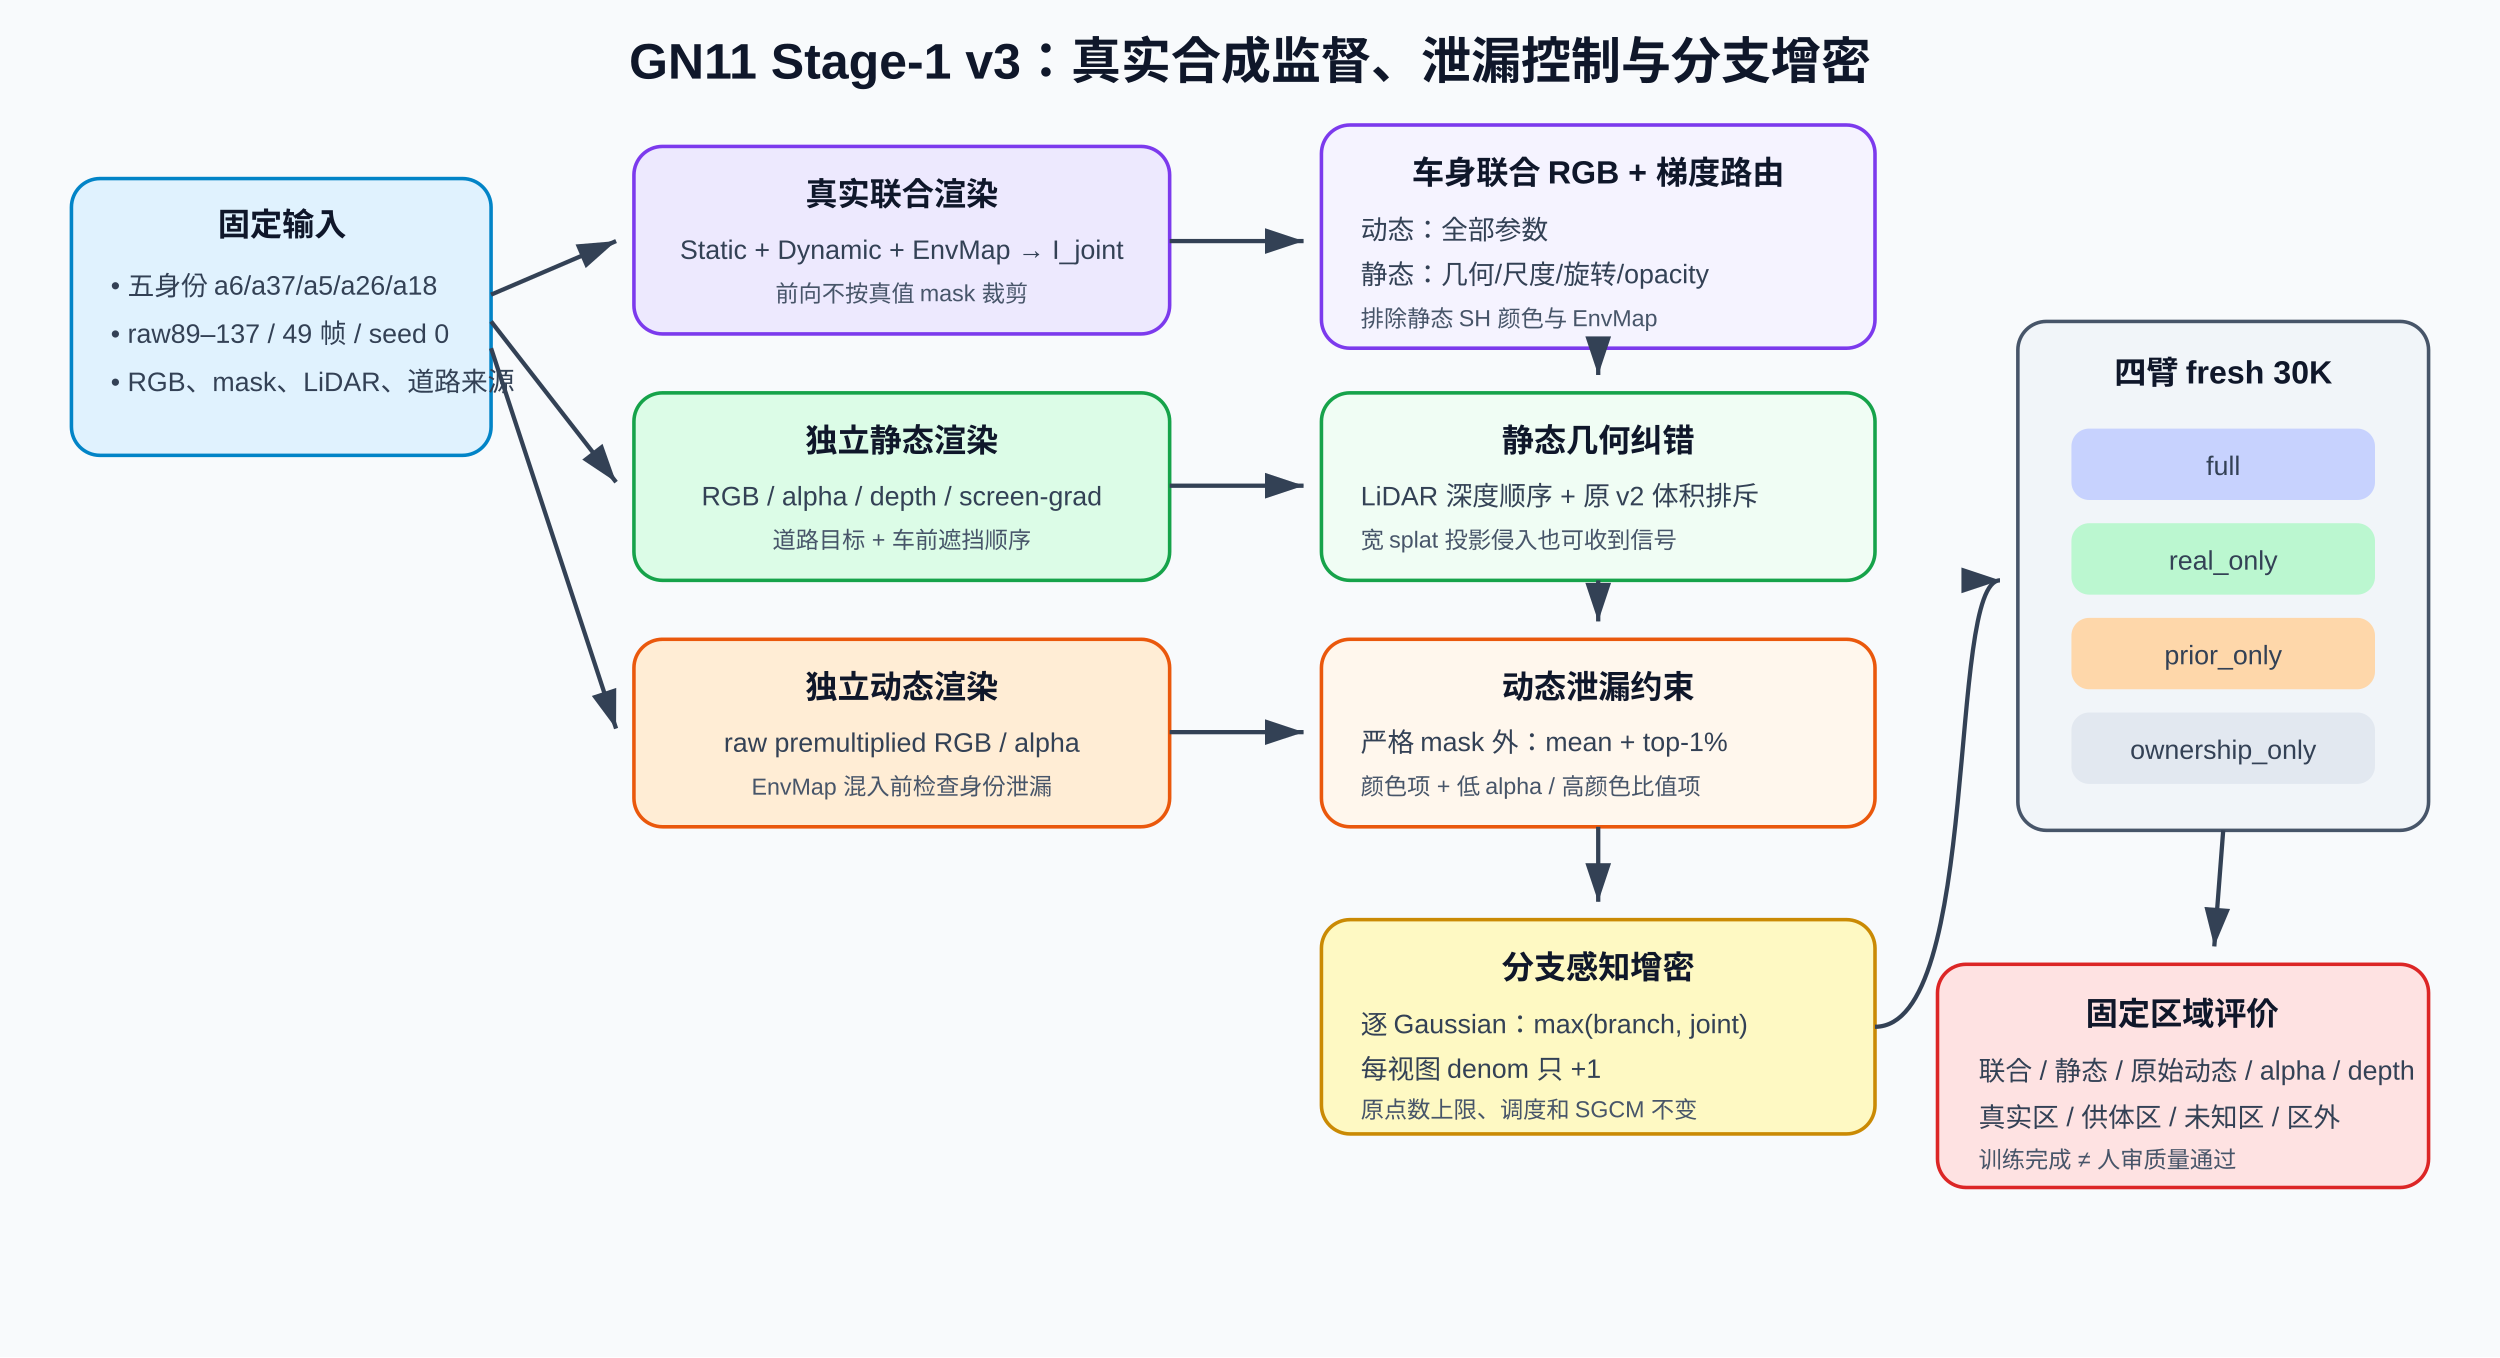
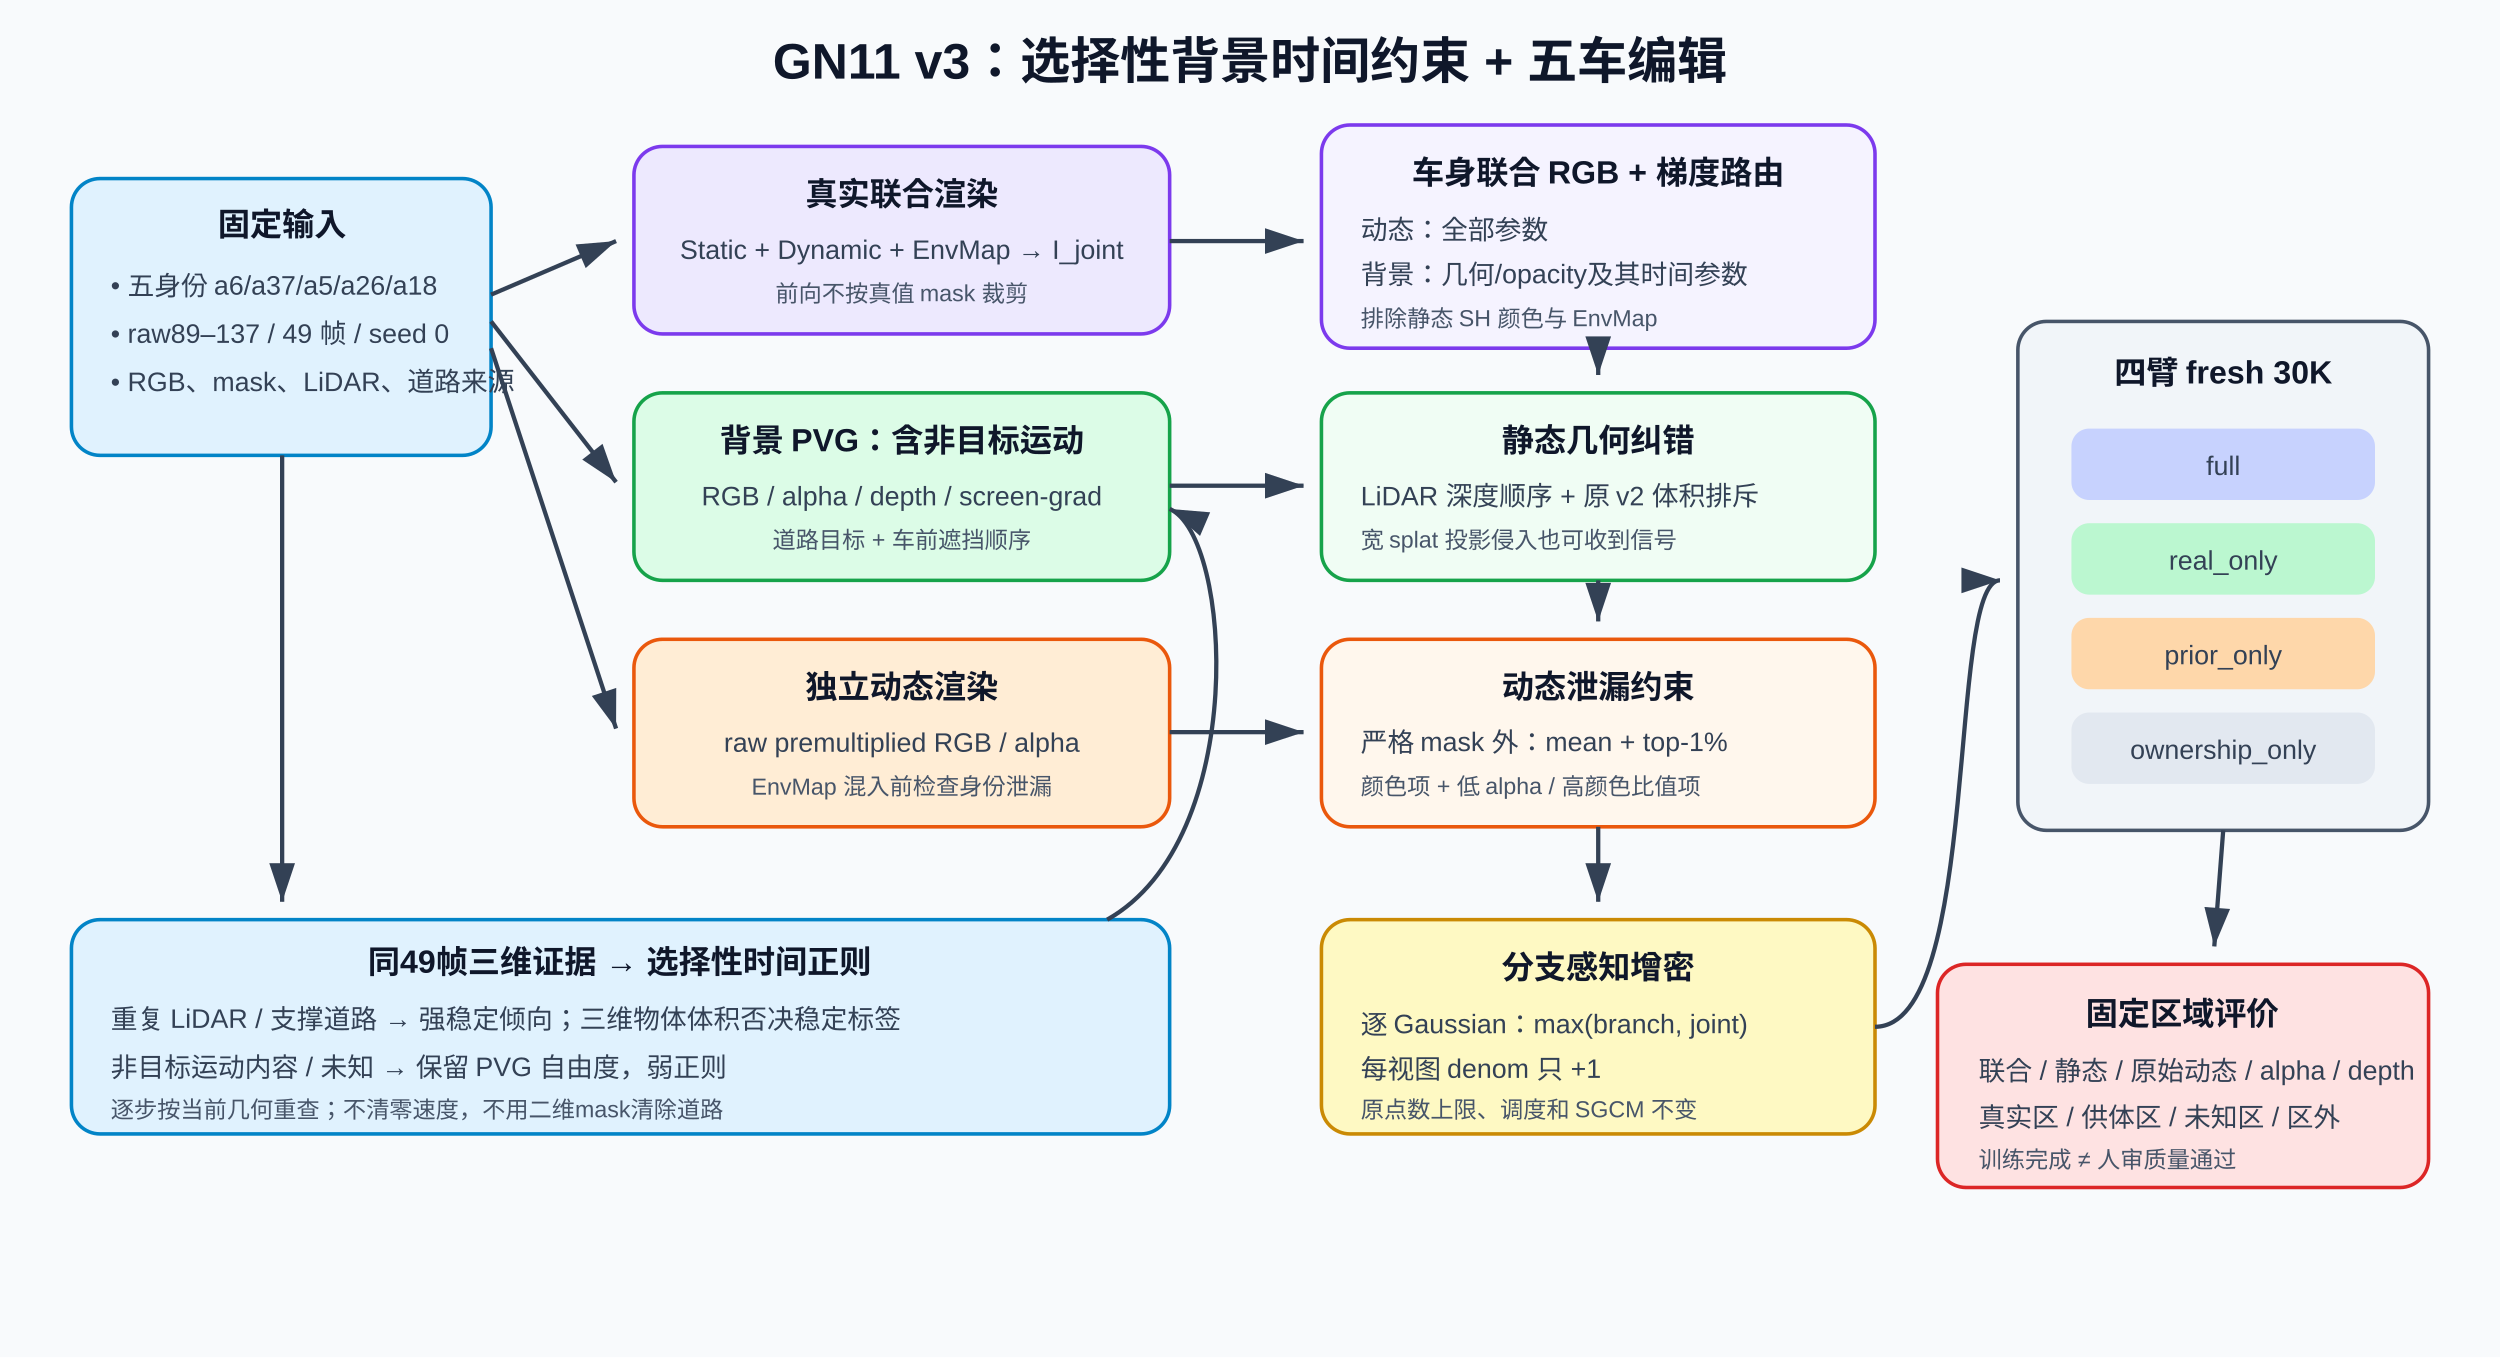
<svg xmlns="http://www.w3.org/2000/svg" width="1400" height="760" viewBox="0 0 1400 760">
  <defs>
    <marker id="arrow" markerWidth="10" markerHeight="10" refX="9" refY="3" orient="auto" markerUnits="strokeWidth">
      <path d="M0,0 L0,6 L9,3 z" fill="#334155" />
    </marker>
    <style>
      .title{font:700 28px Arial,"Microsoft YaHei",sans-serif;fill:#0f172a}
      .h{font:700 18px Arial,"Microsoft YaHei",sans-serif;fill:#0f172a}
      .t{font:15px Arial,"Microsoft YaHei",sans-serif;fill:#334155}
      .s{font:13px Arial,"Microsoft YaHei",sans-serif;fill:#475569}
      .box{rx:16;ry:16;stroke-width:2}
      .line{stroke:#334155;stroke-width:2.4;fill:none;marker-end:url(#arrow)}
    </style>
  </defs>
  <rect width="1400" height="760" fill="#f8fafc" />
-   <text x="700" y="44" text-anchor="middle" class="title">GN11 Stage-1 v3：真实合成监督、泄漏控制与分支增密</text>
+   <text x="700" y="44" text-anchor="middle" class="title">GN11 v3：选择性背景时间约束 + 五车编辑</text>
  <rect class="box" x="40" y="100" width="235" height="155" fill="#e0f2fe" stroke="#0284c7" />
  <text x="158" y="132" text-anchor="middle" class="h">固定输入</text>
  <text x="62" y="165" class="t">• 五身份 a6/a37/a5/a26/a18</text>
  <text x="62" y="192" class="t">• raw89–137 / 49 帧 / seed 0</text>
  <text x="62" y="219" class="t">• RGB、mask、LiDAR、道路来源</text>
  <rect class="box" x="355" y="82" width="300" height="105" fill="#ede9fe" stroke="#7c3aed" />
  <text x="505" y="115" text-anchor="middle" class="h">真实联合渲染</text>
  <text x="505" y="145" text-anchor="middle" class="t">Static + Dynamic + EnvMap → I_joint</text>
  <text x="505" y="169" text-anchor="middle" class="s">前向不按真值 mask 裁剪</text>
  <rect class="box" x="355" y="220" width="300" height="105" fill="#dcfce7" stroke="#16a34a" />
-   <text x="505" y="253" text-anchor="middle" class="h">独立静态渲染</text>
+   <text x="505" y="253" text-anchor="middle" class="h">背景 PVG：含非目标运动</text>
  <text x="505" y="283" text-anchor="middle" class="t">RGB / alpha / depth / screen-grad</text>
  <text x="505" y="307" text-anchor="middle" class="s">道路目标 + 车前遮挡顺序</text>
  <rect class="box" x="355" y="358" width="300" height="105" fill="#ffedd5" stroke="#ea580c" />
  <text x="505" y="391" text-anchor="middle" class="h">独立动态渲染</text>
  <text x="505" y="421" text-anchor="middle" class="t">raw premultiplied RGB / alpha</text>
  <text x="505" y="445" text-anchor="middle" class="s">EnvMap 混入前检查身份泄漏</text>
  <path class="line" d="M275 165 L345 135" />
  <path class="line" d="M275 180 L345 270" />
  <path class="line" d="M275 195 L345 408" />
  <rect class="box" x="740" y="70" width="310" height="125" fill="#f5f3ff" stroke="#7c3aed" />
  <text x="895" y="103" text-anchor="middle" class="h">车身联合 RGB + 梯度路由</text>
  <text x="762" y="134" class="t">动态：全部参数</text>
-   <text x="762" y="159" class="t">静态：几何/尺度/旋转/opacity</text>
+   <text x="762" y="159" class="t">背景：几何/opacity及其时间参数</text>
  <text x="762" y="183" class="s">排除静态 SH 颜色与 EnvMap</text>
  <rect class="box" x="740" y="220" width="310" height="105" fill="#f0fdf4" stroke="#16a34a" />
  <text x="895" y="253" text-anchor="middle" class="h">静态几何纠错</text>
  <text x="762" y="283" class="t">LiDAR 深度顺序 + 原 v2 体积排斥</text>
  <text x="762" y="307" class="s">宽 splat 投影侵入也可收到信号</text>
  <rect class="box" x="740" y="358" width="310" height="105" fill="#fff7ed" stroke="#ea580c" />
  <text x="895" y="391" text-anchor="middle" class="h">动态泄漏约束</text>
  <text x="762" y="421" class="t">严格 mask 外：mean + top-1%</text>
  <text x="762" y="445" class="s">颜色项 + 低 alpha / 高颜色比值项</text>
  <path class="line" d="M655 135 L730 135" />
  <path class="line" d="M655 272 L730 272" />
  <path class="line" d="M655 410 L730 410" />
  <rect class="box" x="740" y="515" width="310" height="120" fill="#fef9c3" stroke="#ca8a04" />
  <text x="895" y="548" text-anchor="middle" class="h">分支感知增密</text>
  <text x="762" y="579" class="t">逐 Gaussian：max(branch, joint)</text>
  <text x="762" y="604" class="t">每视图 denom 只 +1</text>
  <text x="762" y="626" class="s">原点数上限、调度和 SGCM 不变</text>
  <path class="line" d="M895 195 L895 210" />
  <path class="line" d="M895 325 L895 348" />
  <path class="line" d="M895 463 L895 505" />
+   <rect class="box" x="40" y="515" width="615" height="120" fill="#e0f2fe" stroke="#0284c7" />
+   <text x="347" y="545" text-anchor="middle" class="h">同49帧三维证据 → 选择性时间正则</text>
+   <text x="62" y="576" class="t">重复 LiDAR / 支撑道路 → 强稳定倾向；三维物体体积否决稳定标签</text>
+   <text x="62" y="603" class="t">非目标运动内容 / 未知 → 保留 PVG 自由度，弱正则</text>
+   <text x="62" y="626" class="s">逐步按当前几何重查；不清零速度，不用二维mask清除道路</text>
+   <path class="line" d="M158 255 L158 505" />
+   <path class="line" d="M620 515 C700 470 690 300 655 285" />
  <rect class="box" x="1130" y="180" width="230" height="285" fill="#f1f5f9" stroke="#475569" />
  <text x="1245" y="215" text-anchor="middle" class="h">四臂 fresh 30K</text>
  <rect x="1160" y="240" width="170" height="40" rx="10" fill="#c7d2fe" />
  <text x="1245" y="266" text-anchor="middle" class="t">full</text>
  <rect x="1160" y="293" width="170" height="40" rx="10" fill="#bbf7d0" />
  <text x="1245" y="319" text-anchor="middle" class="t">real_only</text>
  <rect x="1160" y="346" width="170" height="40" rx="10" fill="#fed7aa" />
  <text x="1245" y="372" text-anchor="middle" class="t">prior_only</text>
  <rect x="1160" y="399" width="170" height="40" rx="10" fill="#e2e8f0" />
  <text x="1245" y="425" text-anchor="middle" class="t">ownership_only</text>
  <path class="line" d="M1050 575 C1110 575 1090 325 1120 325" />
  <rect class="box" x="1085" y="540" width="275" height="125" fill="#fee2e2" stroke="#dc2626" />
  <text x="1222" y="574" text-anchor="middle" class="h">固定区域评价</text>
  <text x="1108" y="605" class="t">联合 / 静态 / 原始动态 / alpha / depth</text>
  <text x="1108" y="631" class="t">真实区 / 供体区 / 未知区 / 区外</text>
  <text x="1108" y="654" class="s">训练完成 ≠ 人审质量通过</text>
  <path class="line" d="M1245 465 L1240 530" />
</svg>
